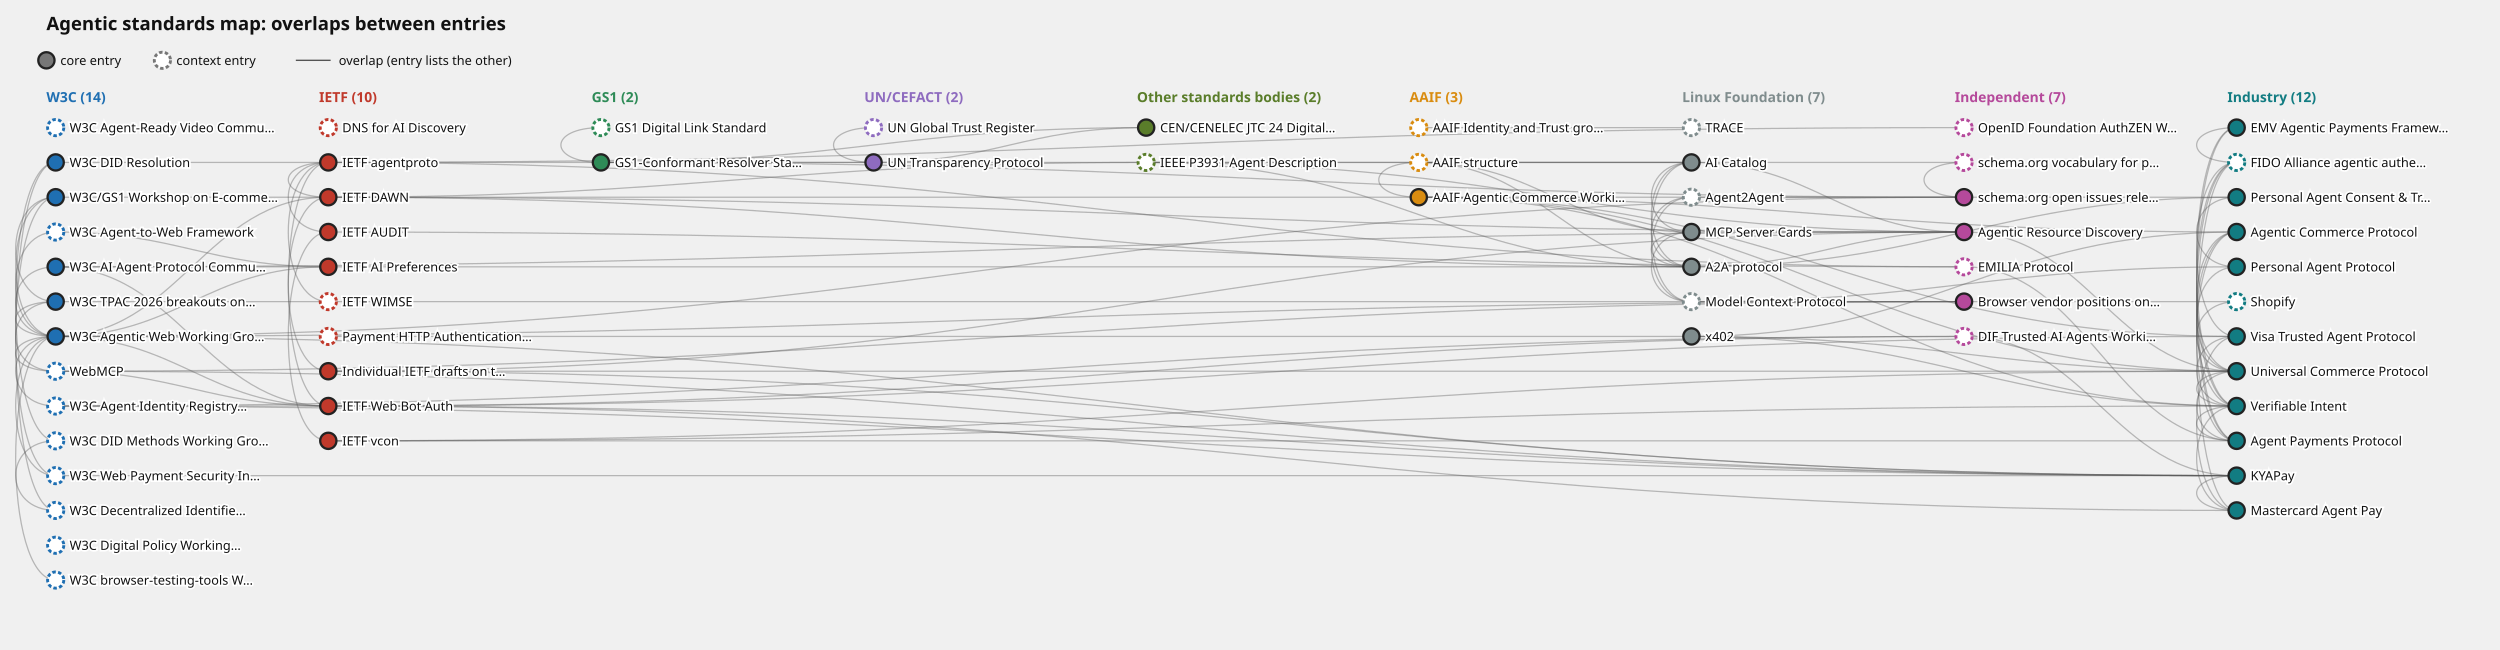
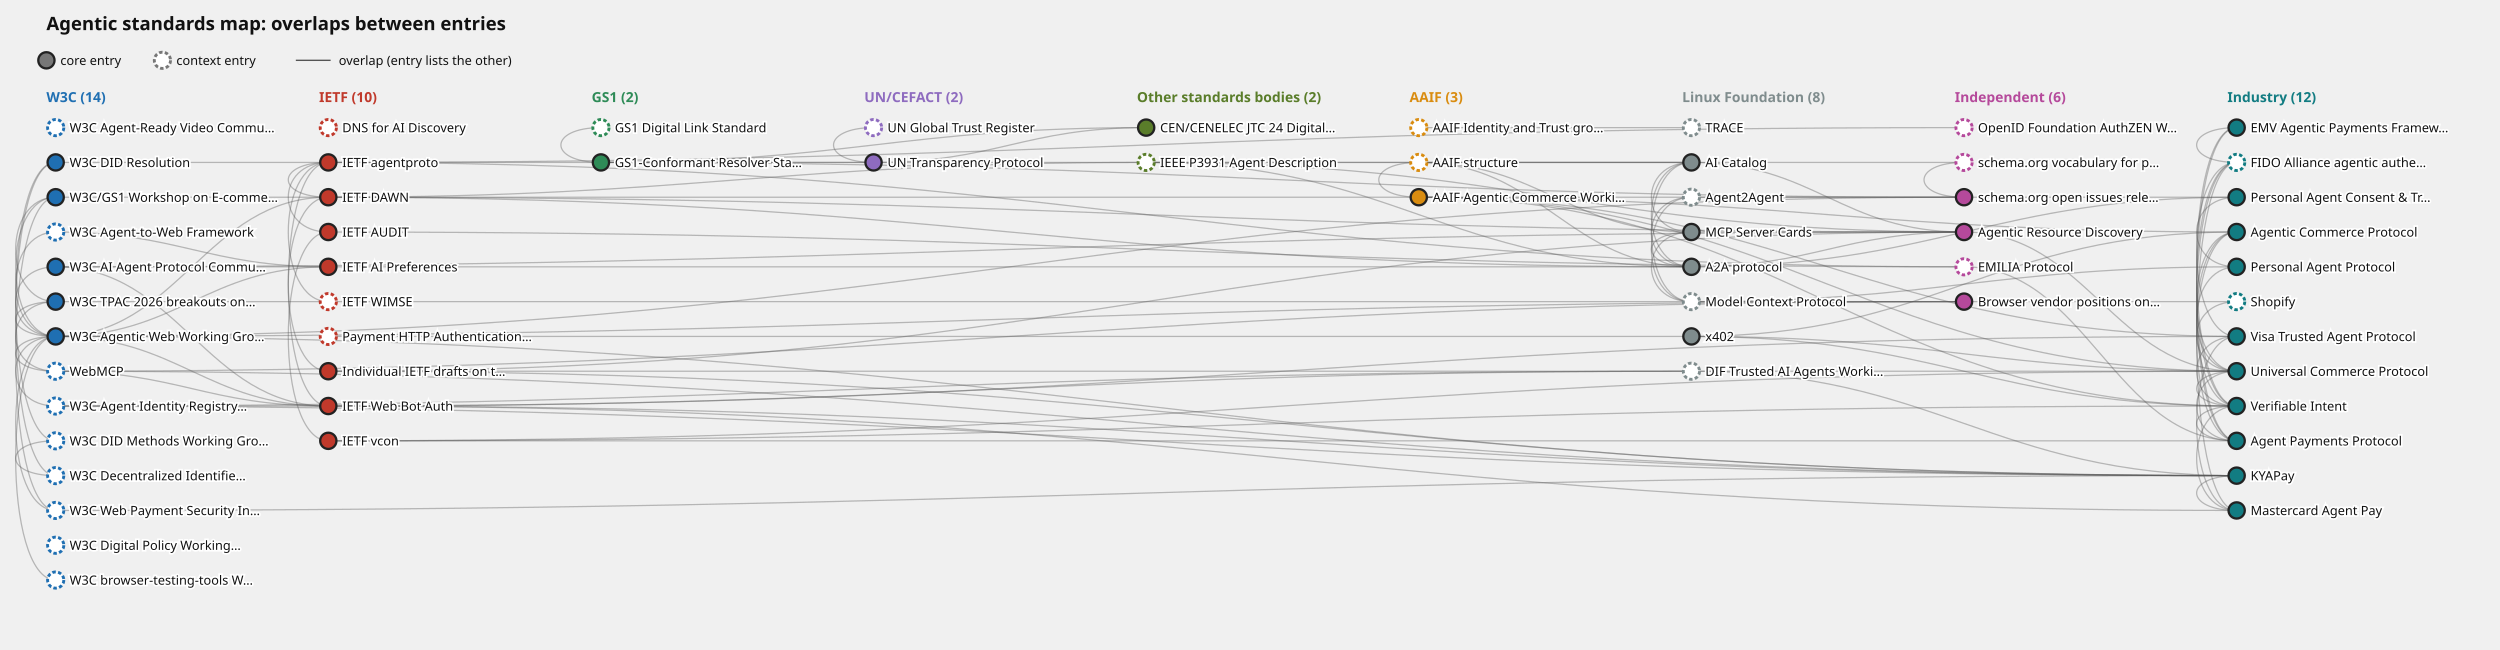
<svg xmlns="http://www.w3.org/2000/svg" xmlns:xlink="http://www.w3.org/1999/xlink" viewBox="0 0 2155 560" width="2155" height="560" role="img" aria-labelledby="gt1 gt1d" font-family="system-ui, sans-serif">
  <text x="40" y="26" font-size="16" font-weight="bold" fill="#111">Agentic standards map: overlaps between entries</text>
  <g font-size="11" fill="#111">
    <circle cx="40" cy="52" r="7" fill="#777" stroke="#222" stroke-width="2" />
    <text x="52" y="56">core entry</text>
    <circle cx="140" cy="52" r="7" fill="#fff" stroke="#777" stroke-width="2.5" stroke-dasharray="3 2" />
    <text x="152" y="56">context entry</text>
    <line x1="255" y1="52" x2="285" y2="52" stroke="#555" stroke-width="1.2" />
    <text x="292" y="56">overlap (entry lists the other)</text>
  </g>
  <text x="40" y="88" font-size="12" font-weight="bold" fill="#1f6fb2">W3C (14)</text>
  <text x="275" y="88" font-size="12" font-weight="bold" fill="#c0392b">IETF (10)</text>
  <text x="510" y="88" font-size="12" font-weight="bold" fill="#2e8b57">GS1 (2)</text>
  <text x="745" y="88" font-size="12" font-weight="bold" fill="#8e6bbf">UN/CEFACT (2)</text>
  <text x="980" y="88" font-size="12" font-weight="bold" fill="#5a7d2a">Other standards bodies (2)</text>
  <text x="1215" y="88" font-size="12" font-weight="bold" fill="#d98c10">AAIF (3)</text>
-   <text x="1450" y="88" font-size="12" font-weight="bold" fill="#7f8c8d">Linux Foundation (7)</text>
-   <text x="1685" y="88" font-size="12" font-weight="bold" fill="#b5499b">Independent (7)</text>
+   <text x="1450" y="88" font-size="12" font-weight="bold" fill="#7f8c8d">Linux Foundation (8)</text>
+   <text x="1685" y="88" font-size="12" font-weight="bold" fill="#b5499b">Independent (6)</text>
  <text x="1920" y="88" font-size="12" font-weight="bold" fill="#127c82">Industry (12)</text>
  <g fill="none" stroke="#555" stroke-opacity="0.38" stroke-width="1.1">
    <path d="M1458.0,170.0 C1412.0,170.0 1412.0,230.0 1458.0,230.0" />
    <path d="M1458.0,170.0 C1412.0,170.0 1412.0,260.0 1458.0,260.0" />
    <path d="M1458.0,170.0 C1669.5,170.0 1716.5,170.0 1928.0,170.0" />
    <path d="M1223.0,140.0 C1328.8,140.0 1352.2,230.0 1458.0,230.0" />
    <path d="M1458.0,230.0 C1563.8,230.0 1587.2,200.0 1693.0,200.0" />
    <path d="M988.0,140.0 C1199.5,140.0 1246.5,230.0 1458.0,230.0" />
    <path d="M283.0,170.0 C811.8,170.0 929.2,230.0 1458.0,230.0" />
    <path d="M1458.0,230.0 C1412.0,230.0 1412.0,140.0 1458.0,140.0" />
    <path d="M1458.0,230.0 C1412.0,230.0 1412.0,200.0 1458.0,200.0" />
    <path d="M1458.0,230.0 C1669.5,230.0 1716.5,170.0 1928.0,170.0" />
    <path d="M48.0,230.0 C682.5,230.0 823.5,230.0 1458.0,230.0" />
    <path d="M1223.0,110.0 C1328.8,110.0 1352.2,110.0 1458.0,110.0" />
    <path d="M1223.0,140.0 C1177.0,140.0 1177.0,170.0 1223.0,170.0" />
    <path d="M1223.0,140.0 C1328.8,140.0 1352.2,140.0 1458.0,140.0" />
    <path d="M1223.0,140.0 C1328.8,140.0 1352.2,200.0 1458.0,200.0" />
    <path d="M1223.0,170.0 C1540.2,170.0 1610.8,200.0 1928.0,200.0" />
    <path d="M1223.0,170.0 C1540.2,170.0 1610.8,320.0 1928.0,320.0" />
    <path d="M1223.0,170.0 C1540.2,170.0 1610.8,350.0 1928.0,350.0" />
    <path d="M1223.0,170.0 C1540.2,170.0 1610.8,290.0 1928.0,290.0" />
    <path d="M1928.0,200.0 C1882.0,200.0 1882.0,380.0 1928.0,380.0" />
    <path d="M1928.0,200.0 C1882.0,200.0 1882.0,320.0 1928.0,320.0" />
    <path d="M1928.0,200.0 C1882.0,200.0 1882.0,350.0 1928.0,350.0" />
    <path d="M1458.0,290.0 C1669.5,290.0 1716.5,200.0 1928.0,200.0" />
    <path d="M1693.0,230.0 C1798.8,230.0 1822.2,380.0 1928.0,380.0" />
    <path d="M1928.0,380.0 C1882.0,380.0 1882.0,110.0 1928.0,110.0" />
    <path d="M1928.0,380.0 C1882.0,380.0 1882.0,140.0 1928.0,140.0" />
    <path d="M283.0,380.0 C1023.2,380.0 1187.8,380.0 1928.0,380.0" />
    <path d="M1928.0,380.0 C1882.0,380.0 1882.0,320.0 1928.0,320.0" />
    <path d="M1928.0,380.0 C1882.0,380.0 1882.0,350.0 1928.0,350.0" />
    <path d="M988.0,140.0 C1305.2,140.0 1375.8,200.0 1693.0,200.0" />
    <path d="M283.0,170.0 C917.5,170.0 1058.5,200.0 1693.0,200.0" />
    <path d="M283.0,320.0 C917.5,320.0 1058.5,200.0 1693.0,200.0" />
    <path d="M1458.0,140.0 C1563.8,140.0 1587.2,200.0 1693.0,200.0" />
    <path d="M1458.0,200.0 C1563.8,200.0 1587.2,200.0 1693.0,200.0" />
    <path d="M1693.0,200.0 C1798.8,200.0 1822.2,320.0 1928.0,320.0" />
    <path d="M48.0,230.0 C788.2,230.0 952.8,200.0 1693.0,200.0" />
    <path d="M1458.0,260.0 C1563.8,260.0 1587.2,260.0 1693.0,260.0" />
    <path d="M1693.0,260.0 C1798.8,260.0 1822.2,260.0 1928.0,260.0" />
    <path d="M48.0,290.0 C788.2,290.0 952.8,260.0 1693.0,260.0" />
    <path d="M48.0,260.0 C788.2,260.0 952.8,260.0 1693.0,260.0" />
    <path d="M48.0,320.0 C788.2,320.0 952.8,260.0 1693.0,260.0" />
    <path d="M518.0,140.0 C729.5,140.0 776.5,110.0 988.0,110.0" />
    <path d="M753.0,140.0 C858.8,140.0 882.2,110.0 988.0,110.0" />
-     <path d="M283.0,350.0 C917.5,350.0 1058.5,290.0 1693.0,290.0" />
-     <path d="M1693.0,290.0 C1798.8,290.0 1822.2,410.0 1928.0,410.0" />
-     <path d="M48.0,350.0 C788.2,350.0 952.8,290.0 1693.0,290.0" />
+     <path d="M283.0,350.0 C811.8,350.0 929.2,320.0 1458.0,320.0" />
+     <path d="M1458.0,320.0 C1669.5,320.0 1716.5,410.0 1928.0,410.0" />
+     <path d="M48.0,350.0 C682.5,350.0 823.5,320.0 1458.0,320.0" />
    <path d="M283.0,140.0 C917.5,140.0 1058.5,230.0 1693.0,230.0" />
    <path d="M283.0,200.0 C917.5,200.0 1058.5,230.0 1693.0,230.0" />
    <path d="M1928.0,110.0 C1882.0,110.0 1882.0,140.0 1928.0,140.0" />
    <path d="M1928.0,110.0 C1882.0,110.0 1882.0,350.0 1928.0,350.0" />
    <path d="M1928.0,140.0 C1882.0,140.0 1882.0,440.0 1928.0,440.0" />
    <path d="M1928.0,140.0 C1882.0,140.0 1882.0,350.0 1928.0,350.0" />
    <path d="M1928.0,140.0 C1882.0,140.0 1882.0,290.0 1928.0,290.0" />
    <path d="M518.0,140.0 C472.0,140.0 472.0,110.0 518.0,110.0" />
    <path d="M518.0,140.0 C1046.8,140.0 1164.2,140.0 1693.0,140.0" />
    <path d="M518.0,140.0 C1046.8,140.0 1164.2,170.0 1693.0,170.0" />
    <path d="M518.0,140.0 C623.8,140.0 647.2,140.0 753.0,140.0" />
    <path d="M48.0,140.0 C259.5,140.0 306.5,140.0 518.0,140.0" />
    <path d="M283.0,170.0 C600.2,170.0 670.8,140.0 988.0,140.0" />
    <path d="M988.0,140.0 C1199.5,140.0 1246.5,140.0 1458.0,140.0" />
    <path d="M283.0,140.0 C237.0,140.0 237.0,200.0 283.0,200.0" />
    <path d="M283.0,140.0 C237.0,140.0 237.0,170.0 283.0,170.0" />
    <path d="M283.0,140.0 C237.0,140.0 237.0,350.0 283.0,350.0" />
    <path d="M283.0,140.0 C237.0,140.0 237.0,260.0 283.0,260.0" />
    <path d="M283.0,140.0 C917.5,140.0 1058.5,110.0 1693.0,110.0" />
    <path d="M48.0,200.0 C153.8,200.0 177.2,230.0 283.0,230.0" />
    <path d="M48.0,290.0 C153.8,290.0 177.2,230.0 283.0,230.0" />
    <path d="M283.0,200.0 C237.0,200.0 237.0,380.0 283.0,380.0" />
    <path d="M283.0,170.0 C237.0,170.0 237.0,320.0 283.0,320.0" />
    <path d="M48.0,290.0 C153.8,290.0 177.2,170.0 283.0,170.0" />
    <path d="M283.0,290.0 C811.8,290.0 929.2,290.0 1458.0,290.0" />
    <path d="M283.0,320.0 C1023.2,320.0 1187.8,410.0 1928.0,410.0" />
    <path d="M283.0,320.0 C1023.2,320.0 1187.8,320.0 1928.0,320.0" />
    <path d="M283.0,380.0 C1023.2,380.0 1187.8,320.0 1928.0,320.0" />
    <path d="M283.0,380.0 C1023.2,380.0 1187.8,350.0 1928.0,350.0" />
    <path d="M283.0,350.0 C1023.2,350.0 1187.8,410.0 1928.0,410.0" />
    <path d="M283.0,350.0 C1023.2,350.0 1187.8,440.0 1928.0,440.0" />
    <path d="M283.0,350.0 C1023.2,350.0 1187.8,290.0 1928.0,290.0" />
    <path d="M48.0,350.0 C153.8,350.0 177.2,350.0 283.0,350.0" />
    <path d="M48.0,290.0 C153.8,290.0 177.2,350.0 283.0,350.0" />
    <path d="M48.0,230.0 C153.8,230.0 177.2,350.0 283.0,350.0" />
    <path d="M48.0,320.0 C153.8,320.0 177.2,350.0 283.0,350.0" />
    <path d="M1928.0,410.0 C1882.0,410.0 1882.0,440.0 1928.0,440.0" />
    <path d="M48.0,350.0 C894.0,350.0 1082.0,410.0 1928.0,410.0" />
    <path d="M48.0,290.0 C894.0,290.0 1082.0,410.0 1928.0,410.0" />
-     <path d="M48.0,410.0 C894.0,410.0 1082.0,410.0 1928.0,410.0" />
+     <path d="M48.0,440.0 C894.0,440.0 1082.0,410.0 1928.0,410.0" />
    <path d="M48.0,320.0 C894.0,320.0 1082.0,410.0 1928.0,410.0" />
    <path d="M1458.0,140.0 C1412.0,140.0 1412.0,260.0 1458.0,260.0" />
    <path d="M1458.0,140.0 C1412.0,140.0 1412.0,200.0 1458.0,200.0" />
    <path d="M1928.0,440.0 C1882.0,440.0 1882.0,350.0 1928.0,350.0" />
    <path d="M1928.0,440.0 C1882.0,440.0 1882.0,290.0 1928.0,290.0" />
    <path d="M1458.0,260.0 C1412.0,260.0 1412.0,200.0 1458.0,200.0" />
    <path d="M1458.0,260.0 C1669.5,260.0 1716.5,230.0 1928.0,230.0" />
    <path d="M1928.0,170.0 C1882.0,170.0 1882.0,230.0 1928.0,230.0" />
    <path d="M1928.0,230.0 C1882.0,230.0 1882.0,320.0 1928.0,320.0" />
    <path d="M1693.0,140.0 C1647.0,140.0 1647.0,170.0 1693.0,170.0" />
    <path d="M48.0,290.0 C788.2,290.0 952.8,170.0 1693.0,170.0" />
    <path d="M48.0,170.0 C788.2,170.0 952.8,170.0 1693.0,170.0" />
    <path d="M1928.0,260.0 C1882.0,260.0 1882.0,320.0 1928.0,320.0" />
    <path d="M1928.0,320.0 C1882.0,320.0 1882.0,350.0 1928.0,350.0" />
    <path d="M1458.0,290.0 C1669.5,290.0 1716.5,320.0 1928.0,320.0" />
    <path d="M753.0,110.0 C707.0,110.0 707.0,140.0 753.0,140.0" />
    <path d="M1928.0,350.0 C1882.0,350.0 1882.0,290.0 1928.0,290.0" />
    <path d="M1458.0,290.0 C1669.5,290.0 1716.5,350.0 1928.0,350.0" />
    <path d="M48.0,350.0 C2.0,350.0 2.0,290.0 48.0,290.0" />
    <path d="M48.0,200.0 C2.0,200.0 2.0,290.0 48.0,290.0" />
    <path d="M48.0,290.0 C2.0,290.0 2.0,230.0 48.0,230.0" />
    <path d="M48.0,290.0 C2.0,290.0 2.0,500.0 48.0,500.0" />
    <path d="M48.0,290.0 C2.0,290.0 2.0,170.0 48.0,170.0" />
    <path d="M48.0,290.0 C2.0,290.0 2.0,260.0 48.0,260.0" />
-     <path d="M48.0,290.0 C2.0,290.0 2.0,410.0 48.0,410.0" />
+     <path d="M48.0,290.0 C2.0,290.0 2.0,440.0 48.0,440.0" />
    <path d="M48.0,290.0 C2.0,290.0 2.0,320.0 48.0,320.0" />
    <path d="M48.0,380.0 C2.0,380.0 2.0,140.0 48.0,140.0" />
-     <path d="M48.0,380.0 C2.0,380.0 2.0,440.0 48.0,440.0" />
-     <path d="M48.0,140.0 C2.0,140.0 2.0,440.0 48.0,440.0" />
+     <path d="M48.0,380.0 C2.0,380.0 2.0,410.0 48.0,410.0" />
+     <path d="M48.0,140.0 C2.0,140.0 2.0,410.0 48.0,410.0" />
    <path d="M48.0,170.0 C2.0,170.0 2.0,260.0 48.0,260.0" />
-     <path d="M48.0,170.0 C2.0,170.0 2.0,410.0 48.0,410.0" />
+     <path d="M48.0,170.0 C2.0,170.0 2.0,440.0 48.0,440.0" />
    <path d="M48.0,260.0 C2.0,260.0 2.0,320.0 48.0,320.0" />
  </g>
  <a xlink:href="entries/w3c-agent-ready-video-cg.html" href="entries/w3c-agent-ready-video-cg.html" target="_top">
    <circle cx="48.0" cy="110.0" r="7" fill="#fff" stroke="#1f6fb2" stroke-width="2.5" stroke-dasharray="3 2" />
    <text x="60.0" y="114.0" font-size="11" text-anchor="start" fill="#111" stroke="#fff" stroke-width="3" paint-order="stroke">W3C Agent-Ready Video Commu…</text>
  </a>
  <a xlink:href="entries/w3c-did-resolution.html" href="entries/w3c-did-resolution.html" target="_top">
    <circle cx="48.0" cy="140.0" r="7" fill="#1f6fb2" stroke="#222" stroke-width="2" />
    <text x="60.0" y="144.0" font-size="11" text-anchor="start" fill="#111" stroke="#fff" stroke-width="3" paint-order="stroke">W3C DID Resolution</text>
  </a>
  <a xlink:href="entries/w3c-gs1-ecommerce-workshop.html" href="entries/w3c-gs1-ecommerce-workshop.html" target="_top">
    <circle cx="48.0" cy="170.0" r="7" fill="#1f6fb2" stroke="#222" stroke-width="2" />
    <text x="60.0" y="174.0" font-size="11" text-anchor="start" fill="#111" stroke="#fff" stroke-width="3" paint-order="stroke">W3C/GS1 Workshop on E-comme…</text>
  </a>
  <a xlink:href="entries/w3c-agent-to-web-framework-cg.html" href="entries/w3c-agent-to-web-framework-cg.html" target="_top">
    <circle cx="48.0" cy="200.0" r="7" fill="#fff" stroke="#1f6fb2" stroke-width="2.5" stroke-dasharray="3 2" />
    <text x="60.0" y="204.0" font-size="11" text-anchor="start" fill="#111" stroke="#fff" stroke-width="3" paint-order="stroke">W3C Agent-to-Web Framework</text>
  </a>
  <a xlink:href="entries/w3c-ai-agent-protocol-cg.html" href="entries/w3c-ai-agent-protocol-cg.html" target="_top">
    <circle cx="48.0" cy="230.0" r="7" fill="#1f6fb2" stroke="#222" stroke-width="2" />
    <text x="60.0" y="234.0" font-size="11" text-anchor="start" fill="#111" stroke="#fff" stroke-width="3" paint-order="stroke">W3C AI Agent Protocol Commu…</text>
  </a>
  <a xlink:href="entries/w3c-tpac-2026.html" href="entries/w3c-tpac-2026.html" target="_top">
    <circle cx="48.0" cy="260.0" r="7" fill="#1f6fb2" stroke="#222" stroke-width="2" />
    <text x="60.0" y="264.0" font-size="11" text-anchor="start" fill="#111" stroke="#fff" stroke-width="3" paint-order="stroke">W3C TPAC 2026 breakouts on…</text>
  </a>
  <a xlink:href="entries/w3c-agenticweb-wg.html" href="entries/w3c-agenticweb-wg.html" target="_top">
    <circle cx="48.0" cy="290.0" r="7" fill="#1f6fb2" stroke="#222" stroke-width="2" />
    <text x="60.0" y="294.0" font-size="11" text-anchor="start" fill="#111" stroke="#fff" stroke-width="3" paint-order="stroke">W3C Agentic Web Working Gro…</text>
  </a>
  <a xlink:href="entries/w3c-webmcp-cg-report.html" href="entries/w3c-webmcp-cg-report.html" target="_top">
    <circle cx="48.0" cy="320.0" r="7" fill="#fff" stroke="#1f6fb2" stroke-width="2.5" stroke-dasharray="3 2" />
    <text x="60.0" y="324.0" font-size="11" text-anchor="start" fill="#111" stroke="#fff" stroke-width="3" paint-order="stroke">WebMCP</text>
  </a>
  <a xlink:href="entries/w3c-agent-identity-registry-cg.html" href="entries/w3c-agent-identity-registry-cg.html" target="_top">
    <circle cx="48.0" cy="350.0" r="7" fill="#fff" stroke="#1f6fb2" stroke-width="2.5" stroke-dasharray="3 2" />
    <text x="60.0" y="354.0" font-size="11" text-anchor="start" fill="#111" stroke="#fff" stroke-width="3" paint-order="stroke">W3C Agent Identity Registry…</text>
  </a>
  <a xlink:href="entries/w3c-did-methods-wg.html" href="entries/w3c-did-methods-wg.html" target="_top">
    <circle cx="48.0" cy="380.0" r="7" fill="#fff" stroke="#1f6fb2" stroke-width="2.5" stroke-dasharray="3 2" />
    <text x="60.0" y="384.0" font-size="11" text-anchor="start" fill="#111" stroke="#fff" stroke-width="3" paint-order="stroke">W3C DID Methods Working Gro…</text>
  </a>
+   <a xlink:href="entries/w3c-did-wg.html" href="entries/w3c-did-wg.html" target="_top">
+     <circle cx="48.0" cy="410.0" r="7" fill="#fff" stroke="#1f6fb2" stroke-width="2.5" stroke-dasharray="3 2" />
+     <text x="60.0" y="414.0" font-size="11" text-anchor="start" fill="#111" stroke="#fff" stroke-width="3" paint-order="stroke">W3C Decentralized Identifie…</text>
+   </a>
  <a xlink:href="entries/w3c-web-payment-security-ig.html" href="entries/w3c-web-payment-security-ig.html" target="_top">
-     <circle cx="48.0" cy="410.0" r="7" fill="#fff" stroke="#1f6fb2" stroke-width="2.5" stroke-dasharray="3 2" />
-     <text x="60.0" y="414.0" font-size="11" text-anchor="start" fill="#111" stroke="#fff" stroke-width="3" paint-order="stroke">W3C Web Payment Security In…</text>
-   </a>
-   <a xlink:href="entries/w3c-did-wg.html" href="entries/w3c-did-wg.html" target="_top">
    <circle cx="48.0" cy="440.0" r="7" fill="#fff" stroke="#1f6fb2" stroke-width="2.5" stroke-dasharray="3 2" />
-     <text x="60.0" y="444.0" font-size="11" text-anchor="start" fill="#111" stroke="#fff" stroke-width="3" paint-order="stroke">W3C Decentralized Identifie…</text>
+     <text x="60.0" y="444.0" font-size="11" text-anchor="start" fill="#111" stroke="#fff" stroke-width="3" paint-order="stroke">W3C Web Payment Security In…</text>
  </a>
  <a xlink:href="entries/w3c-digital-policy-wg.html" href="entries/w3c-digital-policy-wg.html" target="_top">
    <circle cx="48.0" cy="470.0" r="7" fill="#fff" stroke="#1f6fb2" stroke-width="2.5" stroke-dasharray="3 2" />
    <text x="60.0" y="474.0" font-size="11" text-anchor="start" fill="#111" stroke="#fff" stroke-width="3" paint-order="stroke">W3C Digital Policy Working…</text>
  </a>
  <a xlink:href="entries/w3c-browser-testing-tools-wg.html" href="entries/w3c-browser-testing-tools-wg.html" target="_top">
    <circle cx="48.0" cy="500.0" r="7" fill="#fff" stroke="#1f6fb2" stroke-width="2.5" stroke-dasharray="3 2" />
    <text x="60.0" y="504.0" font-size="11" text-anchor="start" fill="#111" stroke="#fff" stroke-width="3" paint-order="stroke">W3C browser-testing-tools W…</text>
  </a>
  <a xlink:href="entries/ietf-dnsaid.html" href="entries/ietf-dnsaid.html" target="_top">
    <circle cx="283.0" cy="110.0" r="7" fill="#fff" stroke="#c0392b" stroke-width="2.5" stroke-dasharray="3 2" />
    <text x="295.0" y="114.0" font-size="11" text-anchor="start" fill="#111" stroke="#fff" stroke-width="3" paint-order="stroke">DNS for AI Discovery</text>
  </a>
  <a xlink:href="entries/ietf-agentproto.html" href="entries/ietf-agentproto.html" target="_top">
    <circle cx="283.0" cy="140.0" r="7" fill="#c0392b" stroke="#222" stroke-width="2" />
    <text x="295.0" y="144.0" font-size="11" text-anchor="start" fill="#111" stroke="#fff" stroke-width="3" paint-order="stroke">IETF agentproto</text>
  </a>
  <a xlink:href="entries/ietf-dawn.html" href="entries/ietf-dawn.html" target="_top">
    <circle cx="283.0" cy="170.0" r="7" fill="#c0392b" stroke="#222" stroke-width="2" />
    <text x="295.0" y="174.0" font-size="11" text-anchor="start" fill="#111" stroke="#fff" stroke-width="3" paint-order="stroke">IETF DAWN</text>
  </a>
  <a xlink:href="entries/ietf-audit.html" href="entries/ietf-audit.html" target="_top">
    <circle cx="283.0" cy="200.0" r="7" fill="#c0392b" stroke="#222" stroke-width="2" />
    <text x="295.0" y="204.0" font-size="11" text-anchor="start" fill="#111" stroke="#fff" stroke-width="3" paint-order="stroke">IETF AUDIT</text>
  </a>
  <a xlink:href="entries/ietf-aipref.html" href="entries/ietf-aipref.html" target="_top">
    <circle cx="283.0" cy="230.0" r="7" fill="#c0392b" stroke="#222" stroke-width="2" />
    <text x="295.0" y="234.0" font-size="11" text-anchor="start" fill="#111" stroke="#fff" stroke-width="3" paint-order="stroke">IETF AI Preferences</text>
  </a>
  <a xlink:href="entries/ietf-wimse-aims.html" href="entries/ietf-wimse-aims.html" target="_top">
    <circle cx="283.0" cy="260.0" r="7" fill="#fff" stroke="#c0392b" stroke-width="2.5" stroke-dasharray="3 2" />
    <text x="295.0" y="264.0" font-size="11" text-anchor="start" fill="#111" stroke="#fff" stroke-width="3" paint-order="stroke">IETF WIMSE</text>
  </a>
  <a xlink:href="entries/ietf-httpauth-payment.html" href="entries/ietf-httpauth-payment.html" target="_top">
    <circle cx="283.0" cy="290.0" r="7" fill="#fff" stroke="#c0392b" stroke-width="2.5" stroke-dasharray="3 2" />
    <text x="295.0" y="294.0" font-size="11" text-anchor="start" fill="#111" stroke="#fff" stroke-width="3" paint-order="stroke">Payment HTTP Authentication…</text>
  </a>
  <a xlink:href="entries/ietf-individual-seller-drafts.html" href="entries/ietf-individual-seller-drafts.html" target="_top">
    <circle cx="283.0" cy="320.0" r="7" fill="#c0392b" stroke="#222" stroke-width="2" />
    <text x="295.0" y="324.0" font-size="11" text-anchor="start" fill="#111" stroke="#fff" stroke-width="3" paint-order="stroke">Individual IETF drafts on t…</text>
  </a>
  <a xlink:href="entries/ietf-webbotauth.html" href="entries/ietf-webbotauth.html" target="_top">
    <circle cx="283.0" cy="350.0" r="7" fill="#c0392b" stroke="#222" stroke-width="2" />
    <text x="295.0" y="354.0" font-size="11" text-anchor="start" fill="#111" stroke="#fff" stroke-width="3" paint-order="stroke">IETF Web Bot Auth</text>
  </a>
  <a xlink:href="entries/ietf-vcon.html" href="entries/ietf-vcon.html" target="_top">
    <circle cx="283.0" cy="380.0" r="7" fill="#c0392b" stroke="#222" stroke-width="2" />
    <text x="295.0" y="384.0" font-size="11" text-anchor="start" fill="#111" stroke="#fff" stroke-width="3" paint-order="stroke">IETF vcon</text>
  </a>
  <a xlink:href="entries/gs1-digital-link.html" href="entries/gs1-digital-link.html" target="_top">
    <circle cx="518.0" cy="110.0" r="7" fill="#fff" stroke="#2e8b57" stroke-width="2.5" stroke-dasharray="3 2" />
    <text x="530.0" y="114.0" font-size="11" text-anchor="start" fill="#111" stroke="#fff" stroke-width="3" paint-order="stroke">GS1 Digital Link Standard</text>
  </a>
  <a xlink:href="entries/gs1-conformant-resolver.html" href="entries/gs1-conformant-resolver.html" target="_top">
    <circle cx="518.0" cy="140.0" r="7" fill="#2e8b57" stroke="#222" stroke-width="2" />
    <text x="530.0" y="144.0" font-size="11" text-anchor="start" fill="#111" stroke="#fff" stroke-width="3" paint-order="stroke">GS1-Conformant Resolver Sta…</text>
  </a>
  <a xlink:href="entries/un-gtr-urn.html" href="entries/un-gtr-urn.html" target="_top">
    <circle cx="753.0" cy="110.0" r="7" fill="#fff" stroke="#8e6bbf" stroke-width="2.5" stroke-dasharray="3 2" />
    <text x="765.0" y="114.0" font-size="11" text-anchor="start" fill="#111" stroke="#fff" stroke-width="3" paint-order="stroke">UN Global Trust Register</text>
  </a>
  <a xlink:href="entries/untp-identity-resolver.html" href="entries/untp-identity-resolver.html" target="_top">
    <circle cx="753.0" cy="140.0" r="7" fill="#8e6bbf" stroke="#222" stroke-width="2" />
    <text x="765.0" y="144.0" font-size="11" text-anchor="start" fill="#111" stroke="#fff" stroke-width="3" paint-order="stroke">UN Transparency Protocol</text>
  </a>
  <a xlink:href="entries/cen-clc-jtc24-dpp.html" href="entries/cen-clc-jtc24-dpp.html" target="_top">
    <circle cx="988.0" cy="110.0" r="7" fill="#5a7d2a" stroke="#222" stroke-width="2" />
    <text x="1000.0" y="114.0" font-size="11" text-anchor="start" fill="#111" stroke="#fff" stroke-width="3" paint-order="stroke">CEN/CENELEC JTC 24 Digital…</text>
  </a>
  <a xlink:href="entries/ieee-p3931-addr.html" href="entries/ieee-p3931-addr.html" target="_top">
    <circle cx="988.0" cy="140.0" r="7" fill="#fff" stroke="#5a7d2a" stroke-width="2.5" stroke-dasharray="3 2" />
    <text x="1000.0" y="144.0" font-size="11" text-anchor="start" fill="#111" stroke="#fff" stroke-width="3" paint-order="stroke">IEEE P3931 Agent Description</text>
  </a>
  <a xlink:href="entries/aaif-identity-trust.html" href="entries/aaif-identity-trust.html" target="_top">
    <circle cx="1223.0" cy="110.0" r="7" fill="#fff" stroke="#d98c10" stroke-width="2.5" stroke-dasharray="3 2" />
    <text x="1235.0" y="114.0" font-size="11" text-anchor="start" fill="#111" stroke="#fff" stroke-width="3" paint-order="stroke">AAIF Identity and Trust gro…</text>
  </a>
  <a xlink:href="entries/aaif-structure.html" href="entries/aaif-structure.html" target="_top">
    <circle cx="1223.0" cy="140.0" r="7" fill="#fff" stroke="#d98c10" stroke-width="2.5" stroke-dasharray="3 2" />
    <text x="1235.0" y="144.0" font-size="11" text-anchor="start" fill="#111" stroke="#fff" stroke-width="3" paint-order="stroke">AAIF structure</text>
  </a>
  <a xlink:href="entries/aaif-wg-agentic-commerce.html" href="entries/aaif-wg-agentic-commerce.html" target="_top">
    <circle cx="1223.0" cy="170.0" r="7" fill="#d98c10" stroke="#222" stroke-width="2" />
    <text x="1235.0" y="174.0" font-size="11" text-anchor="start" fill="#111" stroke="#fff" stroke-width="3" paint-order="stroke">AAIF Agentic Commerce Worki…</text>
  </a>
  <a xlink:href="entries/trace.html" href="entries/trace.html" target="_top">
    <circle cx="1458.0" cy="110.0" r="7" fill="#fff" stroke="#7f8c8d" stroke-width="2.5" stroke-dasharray="3 2" />
    <text x="1470.0" y="114.0" font-size="11" text-anchor="start" fill="#111" stroke="#fff" stroke-width="3" paint-order="stroke">TRACE</text>
  </a>
  <a xlink:href="entries/lf-ai-catalog.html" href="entries/lf-ai-catalog.html" target="_top">
    <circle cx="1458.0" cy="140.0" r="7" fill="#7f8c8d" stroke="#222" stroke-width="2" />
    <text x="1470.0" y="144.0" font-size="11" text-anchor="start" fill="#111" stroke="#fff" stroke-width="3" paint-order="stroke">AI Catalog</text>
  </a>
  <a xlink:href="entries/a2a-core.html" href="entries/a2a-core.html" target="_top">
    <circle cx="1458.0" cy="170.0" r="7" fill="#fff" stroke="#7f8c8d" stroke-width="2.5" stroke-dasharray="3 2" />
    <text x="1470.0" y="174.0" font-size="11" text-anchor="start" fill="#111" stroke="#fff" stroke-width="3" paint-order="stroke">Agent2Agent</text>
  </a>
  <a xlink:href="entries/mcp-server-card.html" href="entries/mcp-server-card.html" target="_top">
    <circle cx="1458.0" cy="200.0" r="7" fill="#7f8c8d" stroke="#222" stroke-width="2" />
    <text x="1470.0" y="204.0" font-size="11" text-anchor="start" fill="#111" stroke="#fff" stroke-width="3" paint-order="stroke">MCP Server Cards</text>
  </a>
  <a xlink:href="entries/a2a-discovery.html" href="entries/a2a-discovery.html" target="_top">
    <circle cx="1458.0" cy="230.0" r="7" fill="#7f8c8d" stroke="#222" stroke-width="2" />
    <text x="1470.0" y="234.0" font-size="11" text-anchor="start" fill="#111" stroke="#fff" stroke-width="3" paint-order="stroke">A2A protocol</text>
  </a>
  <a xlink:href="entries/mcp-core.html" href="entries/mcp-core.html" target="_top">
    <circle cx="1458.0" cy="260.0" r="7" fill="#fff" stroke="#7f8c8d" stroke-width="2.5" stroke-dasharray="3 2" />
    <text x="1470.0" y="264.0" font-size="11" text-anchor="start" fill="#111" stroke="#fff" stroke-width="3" paint-order="stroke">Model Context Protocol</text>
  </a>
  <a xlink:href="entries/x402.html" href="entries/x402.html" target="_top">
    <circle cx="1458.0" cy="290.0" r="7" fill="#7f8c8d" stroke="#222" stroke-width="2" />
    <text x="1470.0" y="294.0" font-size="11" text-anchor="start" fill="#111" stroke="#fff" stroke-width="3" paint-order="stroke">x402</text>
  </a>
+   <a xlink:href="entries/dif-trusted-ai-agents.html" href="entries/dif-trusted-ai-agents.html" target="_top">
+     <circle cx="1458.0" cy="320.0" r="7" fill="#fff" stroke="#7f8c8d" stroke-width="2.5" stroke-dasharray="3 2" />
+     <text x="1470.0" y="324.0" font-size="11" text-anchor="start" fill="#111" stroke="#fff" stroke-width="3" paint-order="stroke">DIF Trusted AI Agents Worki…</text>
+   </a>
  <a xlink:href="entries/oidf-authzen-agents.html" href="entries/oidf-authzen-agents.html" target="_top">
    <circle cx="1693.0" cy="110.0" r="7" fill="#fff" stroke="#b5499b" stroke-width="2.5" stroke-dasharray="3 2" />
    <text x="1705.0" y="114.0" font-size="11" text-anchor="start" fill="#111" stroke="#fff" stroke-width="3" paint-order="stroke">OpenID Foundation AuthZEN W…</text>
  </a>
  <a xlink:href="entries/schemaorg-baseline.html" href="entries/schemaorg-baseline.html" target="_top">
    <circle cx="1693.0" cy="140.0" r="7" fill="#fff" stroke="#b5499b" stroke-width="2.5" stroke-dasharray="3 2" />
    <text x="1705.0" y="144.0" font-size="11" text-anchor="start" fill="#111" stroke="#fff" stroke-width="3" paint-order="stroke">schema.org vocabulary for p…</text>
  </a>
  <a xlink:href="entries/schemaorg-open-agent-commerce-items.html" href="entries/schemaorg-open-agent-commerce-items.html" target="_top">
    <circle cx="1693.0" cy="170.0" r="7" fill="#b5499b" stroke="#222" stroke-width="2" />
    <text x="1705.0" y="174.0" font-size="11" text-anchor="start" fill="#111" stroke="#fff" stroke-width="3" paint-order="stroke">schema.org open issues rele…</text>
  </a>
  <a xlink:href="entries/ard.html" href="entries/ard.html" target="_top">
    <circle cx="1693.0" cy="200.0" r="7" fill="#b5499b" stroke="#222" stroke-width="2" />
    <text x="1705.0" y="204.0" font-size="11" text-anchor="start" fill="#111" stroke="#fff" stroke-width="3" paint-order="stroke">Agentic Resource Discovery</text>
  </a>
  <a xlink:href="entries/emilia-protocol.html" href="entries/emilia-protocol.html" target="_top">
    <circle cx="1693.0" cy="230.0" r="7" fill="#fff" stroke="#b5499b" stroke-width="2.5" stroke-dasharray="3 2" />
    <text x="1705.0" y="234.0" font-size="11" text-anchor="start" fill="#111" stroke="#fff" stroke-width="3" paint-order="stroke">EMILIA Protocol</text>
  </a>
  <a xlink:href="entries/browsers-webmcp.html" href="entries/browsers-webmcp.html" target="_top">
    <circle cx="1693.0" cy="260.0" r="7" fill="#b5499b" stroke="#222" stroke-width="2" />
    <text x="1705.0" y="264.0" font-size="11" text-anchor="start" fill="#111" stroke="#fff" stroke-width="3" paint-order="stroke">Browser vendor positions on…</text>
  </a>
-   <a xlink:href="entries/dif-trusted-ai-agents.html" href="entries/dif-trusted-ai-agents.html" target="_top">
-     <circle cx="1693.0" cy="290.0" r="7" fill="#fff" stroke="#b5499b" stroke-width="2.5" stroke-dasharray="3 2" />
-     <text x="1705.0" y="294.0" font-size="11" text-anchor="start" fill="#111" stroke="#fff" stroke-width="3" paint-order="stroke">DIF Trusted AI Agents Worki…</text>
-   </a>
  <a xlink:href="entries/emvco-agentic-payments-framework.html" href="entries/emvco-agentic-payments-framework.html" target="_top">
    <circle cx="1928.0" cy="110.0" r="7" fill="#127c82" stroke="#222" stroke-width="2" />
    <text x="1940.0" y="114.0" font-size="11" text-anchor="start" fill="#111" stroke="#fff" stroke-width="3" paint-order="stroke">EMV Agentic Payments Framew…</text>
  </a>
  <a xlink:href="entries/fido-agentic-standards.html" href="entries/fido-agentic-standards.html" target="_top">
    <circle cx="1928.0" cy="140.0" r="7" fill="#fff" stroke="#127c82" stroke-width="2.5" stroke-dasharray="3 2" />
    <text x="1940.0" y="144.0" font-size="11" text-anchor="start" fill="#111" stroke="#fff" stroke-width="3" paint-order="stroke">FIDO Alliance agentic authe…</text>
  </a>
  <a xlink:href="entries/pact.html" href="entries/pact.html" target="_top">
    <circle cx="1928.0" cy="170.0" r="7" fill="#127c82" stroke="#222" stroke-width="2" />
    <text x="1940.0" y="174.0" font-size="11" text-anchor="start" fill="#111" stroke="#fff" stroke-width="3" paint-order="stroke">Personal Agent Consent &amp; Tr…</text>
  </a>
  <a xlink:href="entries/acp.html" href="entries/acp.html" target="_top">
    <circle cx="1928.0" cy="200.0" r="7" fill="#127c82" stroke="#222" stroke-width="2" />
    <text x="1940.0" y="204.0" font-size="11" text-anchor="start" fill="#111" stroke="#fff" stroke-width="3" paint-order="stroke">Agentic Commerce Protocol</text>
  </a>
  <a xlink:href="entries/pap.html" href="entries/pap.html" target="_top">
    <circle cx="1928.0" cy="230.0" r="7" fill="#127c82" stroke="#222" stroke-width="2" />
    <text x="1940.0" y="234.0" font-size="11" text-anchor="start" fill="#111" stroke="#fff" stroke-width="3" paint-order="stroke">Personal Agent Protocol</text>
  </a>
  <a xlink:href="entries/shopify.html" href="entries/shopify.html" target="_top">
    <circle cx="1928.0" cy="260.0" r="7" fill="#fff" stroke="#127c82" stroke-width="2.5" stroke-dasharray="3 2" />
    <text x="1940.0" y="264.0" font-size="11" text-anchor="start" fill="#111" stroke="#fff" stroke-width="3" paint-order="stroke">Shopify</text>
  </a>
  <a xlink:href="entries/visa-tap.html" href="entries/visa-tap.html" target="_top">
    <circle cx="1928.0" cy="290.0" r="7" fill="#127c82" stroke="#222" stroke-width="2" />
    <text x="1940.0" y="294.0" font-size="11" text-anchor="start" fill="#111" stroke="#fff" stroke-width="3" paint-order="stroke">Visa Trusted Agent Protocol</text>
  </a>
  <a xlink:href="entries/ucp.html" href="entries/ucp.html" target="_top">
    <circle cx="1928.0" cy="320.0" r="7" fill="#127c82" stroke="#222" stroke-width="2" />
    <text x="1940.0" y="324.0" font-size="11" text-anchor="start" fill="#111" stroke="#fff" stroke-width="3" paint-order="stroke">Universal Commerce Protocol</text>
  </a>
  <a xlink:href="entries/verifiable-intent.html" href="entries/verifiable-intent.html" target="_top">
    <circle cx="1928.0" cy="350.0" r="7" fill="#127c82" stroke="#222" stroke-width="2" />
    <text x="1940.0" y="354.0" font-size="11" text-anchor="start" fill="#111" stroke="#fff" stroke-width="3" paint-order="stroke">Verifiable Intent</text>
  </a>
  <a xlink:href="entries/ap2.html" href="entries/ap2.html" target="_top">
    <circle cx="1928.0" cy="380.0" r="7" fill="#127c82" stroke="#222" stroke-width="2" />
    <text x="1940.0" y="384.0" font-size="11" text-anchor="start" fill="#111" stroke="#fff" stroke-width="3" paint-order="stroke">Agent Payments Protocol</text>
  </a>
  <a xlink:href="entries/kyapay.html" href="entries/kyapay.html" target="_top">
    <circle cx="1928.0" cy="410.0" r="7" fill="#127c82" stroke="#222" stroke-width="2" />
    <text x="1940.0" y="414.0" font-size="11" text-anchor="start" fill="#111" stroke="#fff" stroke-width="3" paint-order="stroke">KYAPay</text>
  </a>
  <a xlink:href="entries/mastercard-agent-pay.html" href="entries/mastercard-agent-pay.html" target="_top">
    <circle cx="1928.0" cy="440.0" r="7" fill="#127c82" stroke="#222" stroke-width="2" />
    <text x="1940.0" y="444.0" font-size="11" text-anchor="start" fill="#111" stroke="#fff" stroke-width="3" paint-order="stroke">Mastercard Agent Pay</text>
  </a>
</svg>
